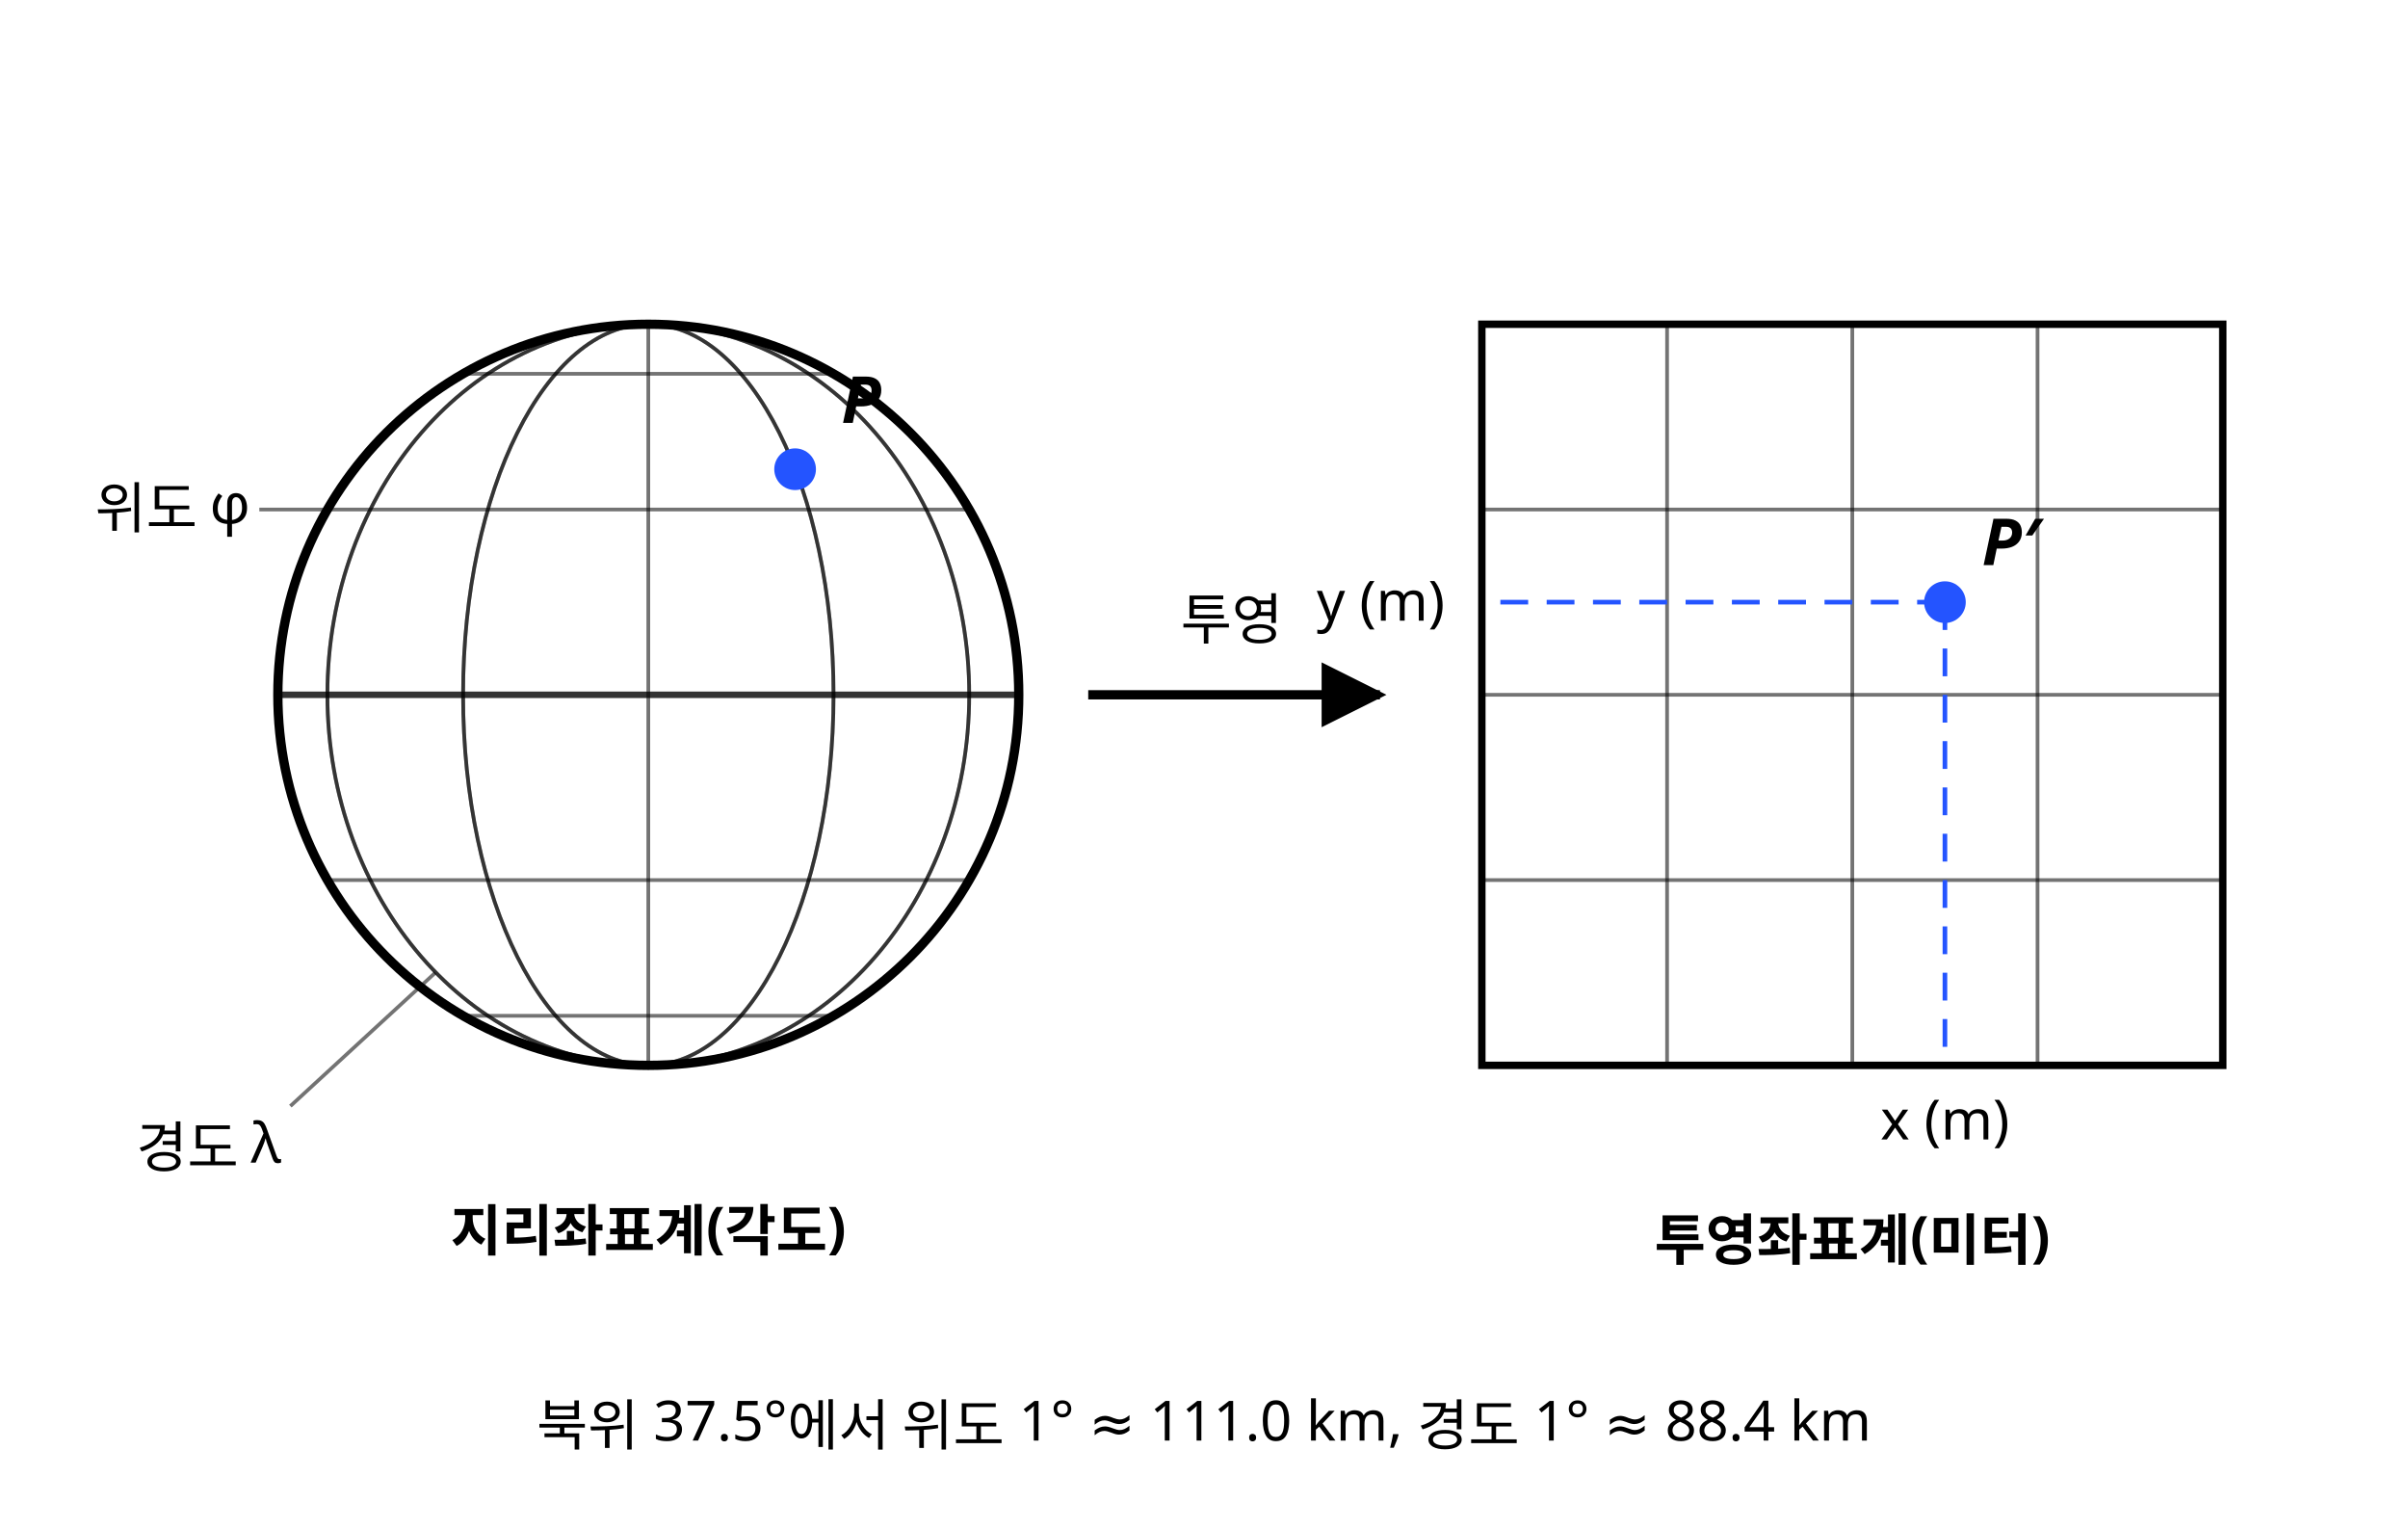
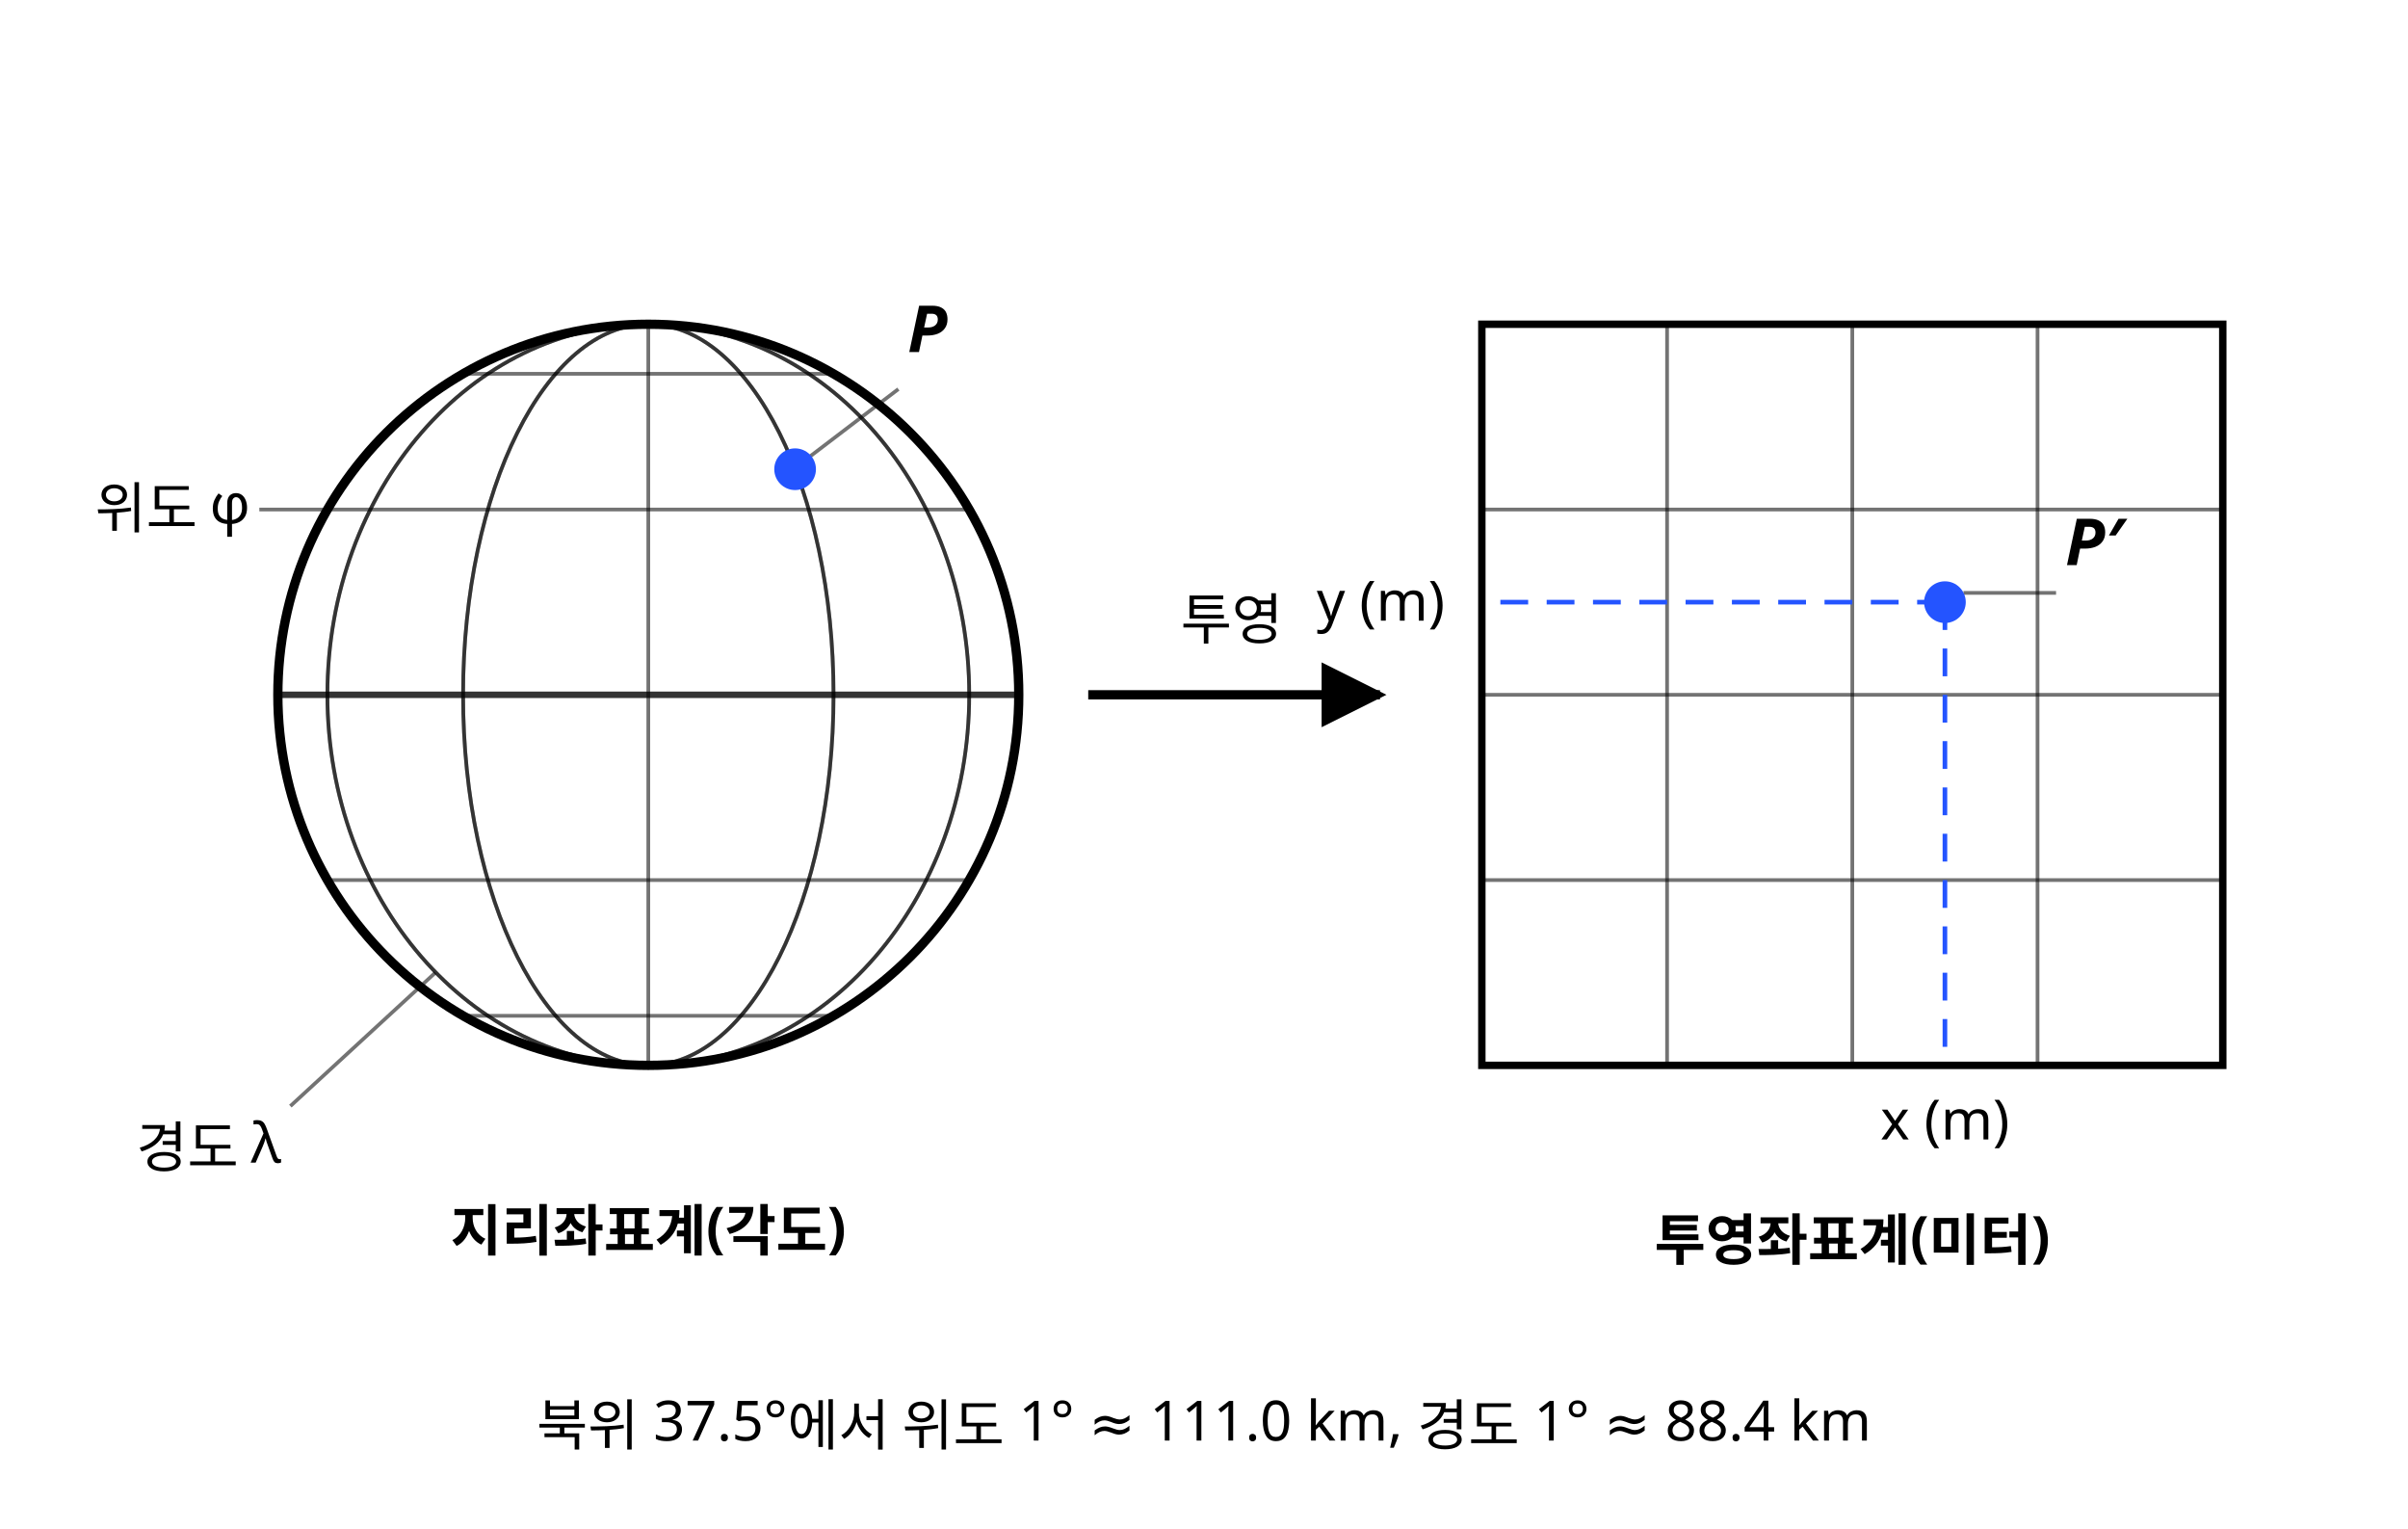
<svg xmlns="http://www.w3.org/2000/svg" class="si si-illus" viewBox="0 0 520 330" style="max-width:520px;color:var(--si-ink,var(--text,#1f2328))" role="img" aria-labelledby="coordinate-system-t" font-family="'Pretendard','Noto Sans KR','Apple SD Gothic Neo',sans-serif" font-size="13" fill="currentColor">
  <defs>
    <marker id="coordinate-system-ar" viewBox="0 0 10 10" refX="9" refY="5" markerWidth="7" markerHeight="7" orient="auto-start-reverse">
      <path d="M0,0L10,5L0,10z" style="fill:currentColor" />
    </marker>
  </defs>
+   <line x1="173" y1="100" x2="194" y2="84" class="si-leader" style="stroke:currentColor" stroke-opacity="0.55" stroke-width="0.8" />
  <line x1="71" y1="110" x2="56" y2="110" class="si-leader" style="stroke:currentColor" stroke-opacity="0.55" stroke-width="0.8" />
  <line x1="94" y1="210" x2="62.7" y2="238.8" class="si-leader" style="stroke:currentColor" stroke-opacity="0.55" stroke-width="0.8" />
+   <line x1="424" y1="128" x2="444" y2="128" class="si-leader" style="stroke:currentColor" stroke-opacity="0.55" stroke-width="0.8" />
  <circle cx="140" cy="150" r="80" style="stroke:currentColor;fill:none" stroke-width="2" />
  <ellipse cx="140" cy="150" rx="69.3" ry="80" style="stroke:currentColor;fill:none" stroke-width="0.8" opacity="0.55" />
  <ellipse cx="140" cy="150" rx="40" ry="80" style="stroke:currentColor;fill:none" stroke-width="0.8" opacity="0.55" />
  <ellipse cx="140" cy="150" rx="40" ry="80" style="stroke:currentColor;fill:none" stroke-width="0.8" opacity="0.55" />
  <ellipse cx="140" cy="150" rx="69.3" ry="80" style="stroke:currentColor;fill:none" stroke-width="0.8" opacity="0.55" />
  <line x1="140" y1="70" x2="140" y2="230" style="stroke:currentColor;fill:none" stroke-width="0.8" opacity="0.55" />
  <line x1="100" y1="219.3" x2="180" y2="219.3" style="stroke:currentColor;fill:none" stroke-width="0.8" opacity="0.55" />
  <line x1="70.7" y1="190" x2="209.3" y2="190" style="stroke:currentColor;fill:none" stroke-width="0.8" opacity="0.55" />
  <line x1="60" y1="150" x2="220" y2="150" style="stroke:currentColor;fill:none" stroke-width="1.4" opacity="0.8" />
  <line x1="70.7" y1="110" x2="209.3" y2="110" style="stroke:currentColor;fill:none" stroke-width="0.8" opacity="0.55" />
  <line x1="100" y1="80.7" x2="180" y2="80.7" style="stroke:currentColor;fill:none" stroke-width="0.8" opacity="0.55" />
  <circle cx="171.7" cy="101.3" r="4.5" style="stroke:none;fill:var(--si-accent,#2454ff)" stroke-width="1.6" />
-   <text x="181.7" y="91.3" font-size="14" font-weight="700" font-style="italic">P</text>
+   <text x="196" y="76" font-size="14" font-weight="700" font-style="italic">P</text>
  <text x="54" y="114" text-anchor="end" font-size="12">위도 φ</text>
  <text x="60.7" y="252" text-anchor="end" font-size="12">경도 λ</text>
  <text x="140" y="270" text-anchor="middle" font-size="12" font-weight="700">지리좌표계(각도)</text>
  <line x1="235" y1="150" x2="298" y2="150" style="stroke:currentColor;fill:none" stroke-width="2" marker-end="url(#coordinate-system-ar)" />
  <text x="266" y="138" text-anchor="middle" font-size="12">투영</text>
  <rect x="320" y="70" width="160" height="160" style="stroke:currentColor;fill:none" stroke-width="1.6" />
  <line x1="360" y1="70" x2="360" y2="230" style="stroke:currentColor;fill:none" stroke-width="0.8" opacity="0.55" />
  <line x1="320" y1="110" x2="480" y2="110" style="stroke:currentColor;fill:none" stroke-width="0.8" opacity="0.55" />
  <line x1="400" y1="70" x2="400" y2="230" style="stroke:currentColor;fill:none" stroke-width="0.8" opacity="0.55" />
  <line x1="320" y1="150" x2="480" y2="150" style="stroke:currentColor;fill:none" stroke-width="0.8" opacity="0.55" />
  <line x1="440" y1="70" x2="440" y2="230" style="stroke:currentColor;fill:none" stroke-width="0.8" opacity="0.55" />
  <line x1="320" y1="190" x2="480" y2="190" style="stroke:currentColor;fill:none" stroke-width="0.8" opacity="0.55" />
  <circle cx="420" cy="130" r="4.5" style="stroke:none;fill:var(--si-accent,#2454ff)" stroke-width="1.6" />
  <line x1="420" y1="130" x2="420" y2="230" style="stroke:var(--si-accent,#2454ff);fill:none" stroke-width="1" stroke-dasharray="6 4" />
  <line x1="420" y1="130" x2="320" y2="130" style="stroke:var(--si-accent,#2454ff);fill:none" stroke-width="1" stroke-dasharray="6 4" />
-   <text x="428" y="122" font-size="14" font-weight="700" font-style="italic">P′</text>
+   <text x="446" y="122" font-size="14" font-weight="700" font-style="italic">P′</text>
  <text x="420" y="246" text-anchor="middle" font-size="12">x (m)</text>
  <text x="312" y="134" text-anchor="end" font-size="12">y (m)</text>
  <text x="400" y="272" text-anchor="middle" font-size="12" font-weight="700">투영좌표계(미터)</text>
  <text x="260" y="312" text-anchor="middle" font-size="12">북위 37.5°에서 위도 1° ≈ 111.0 km, 경도 1° ≈ 88.4 km</text>
</svg>
